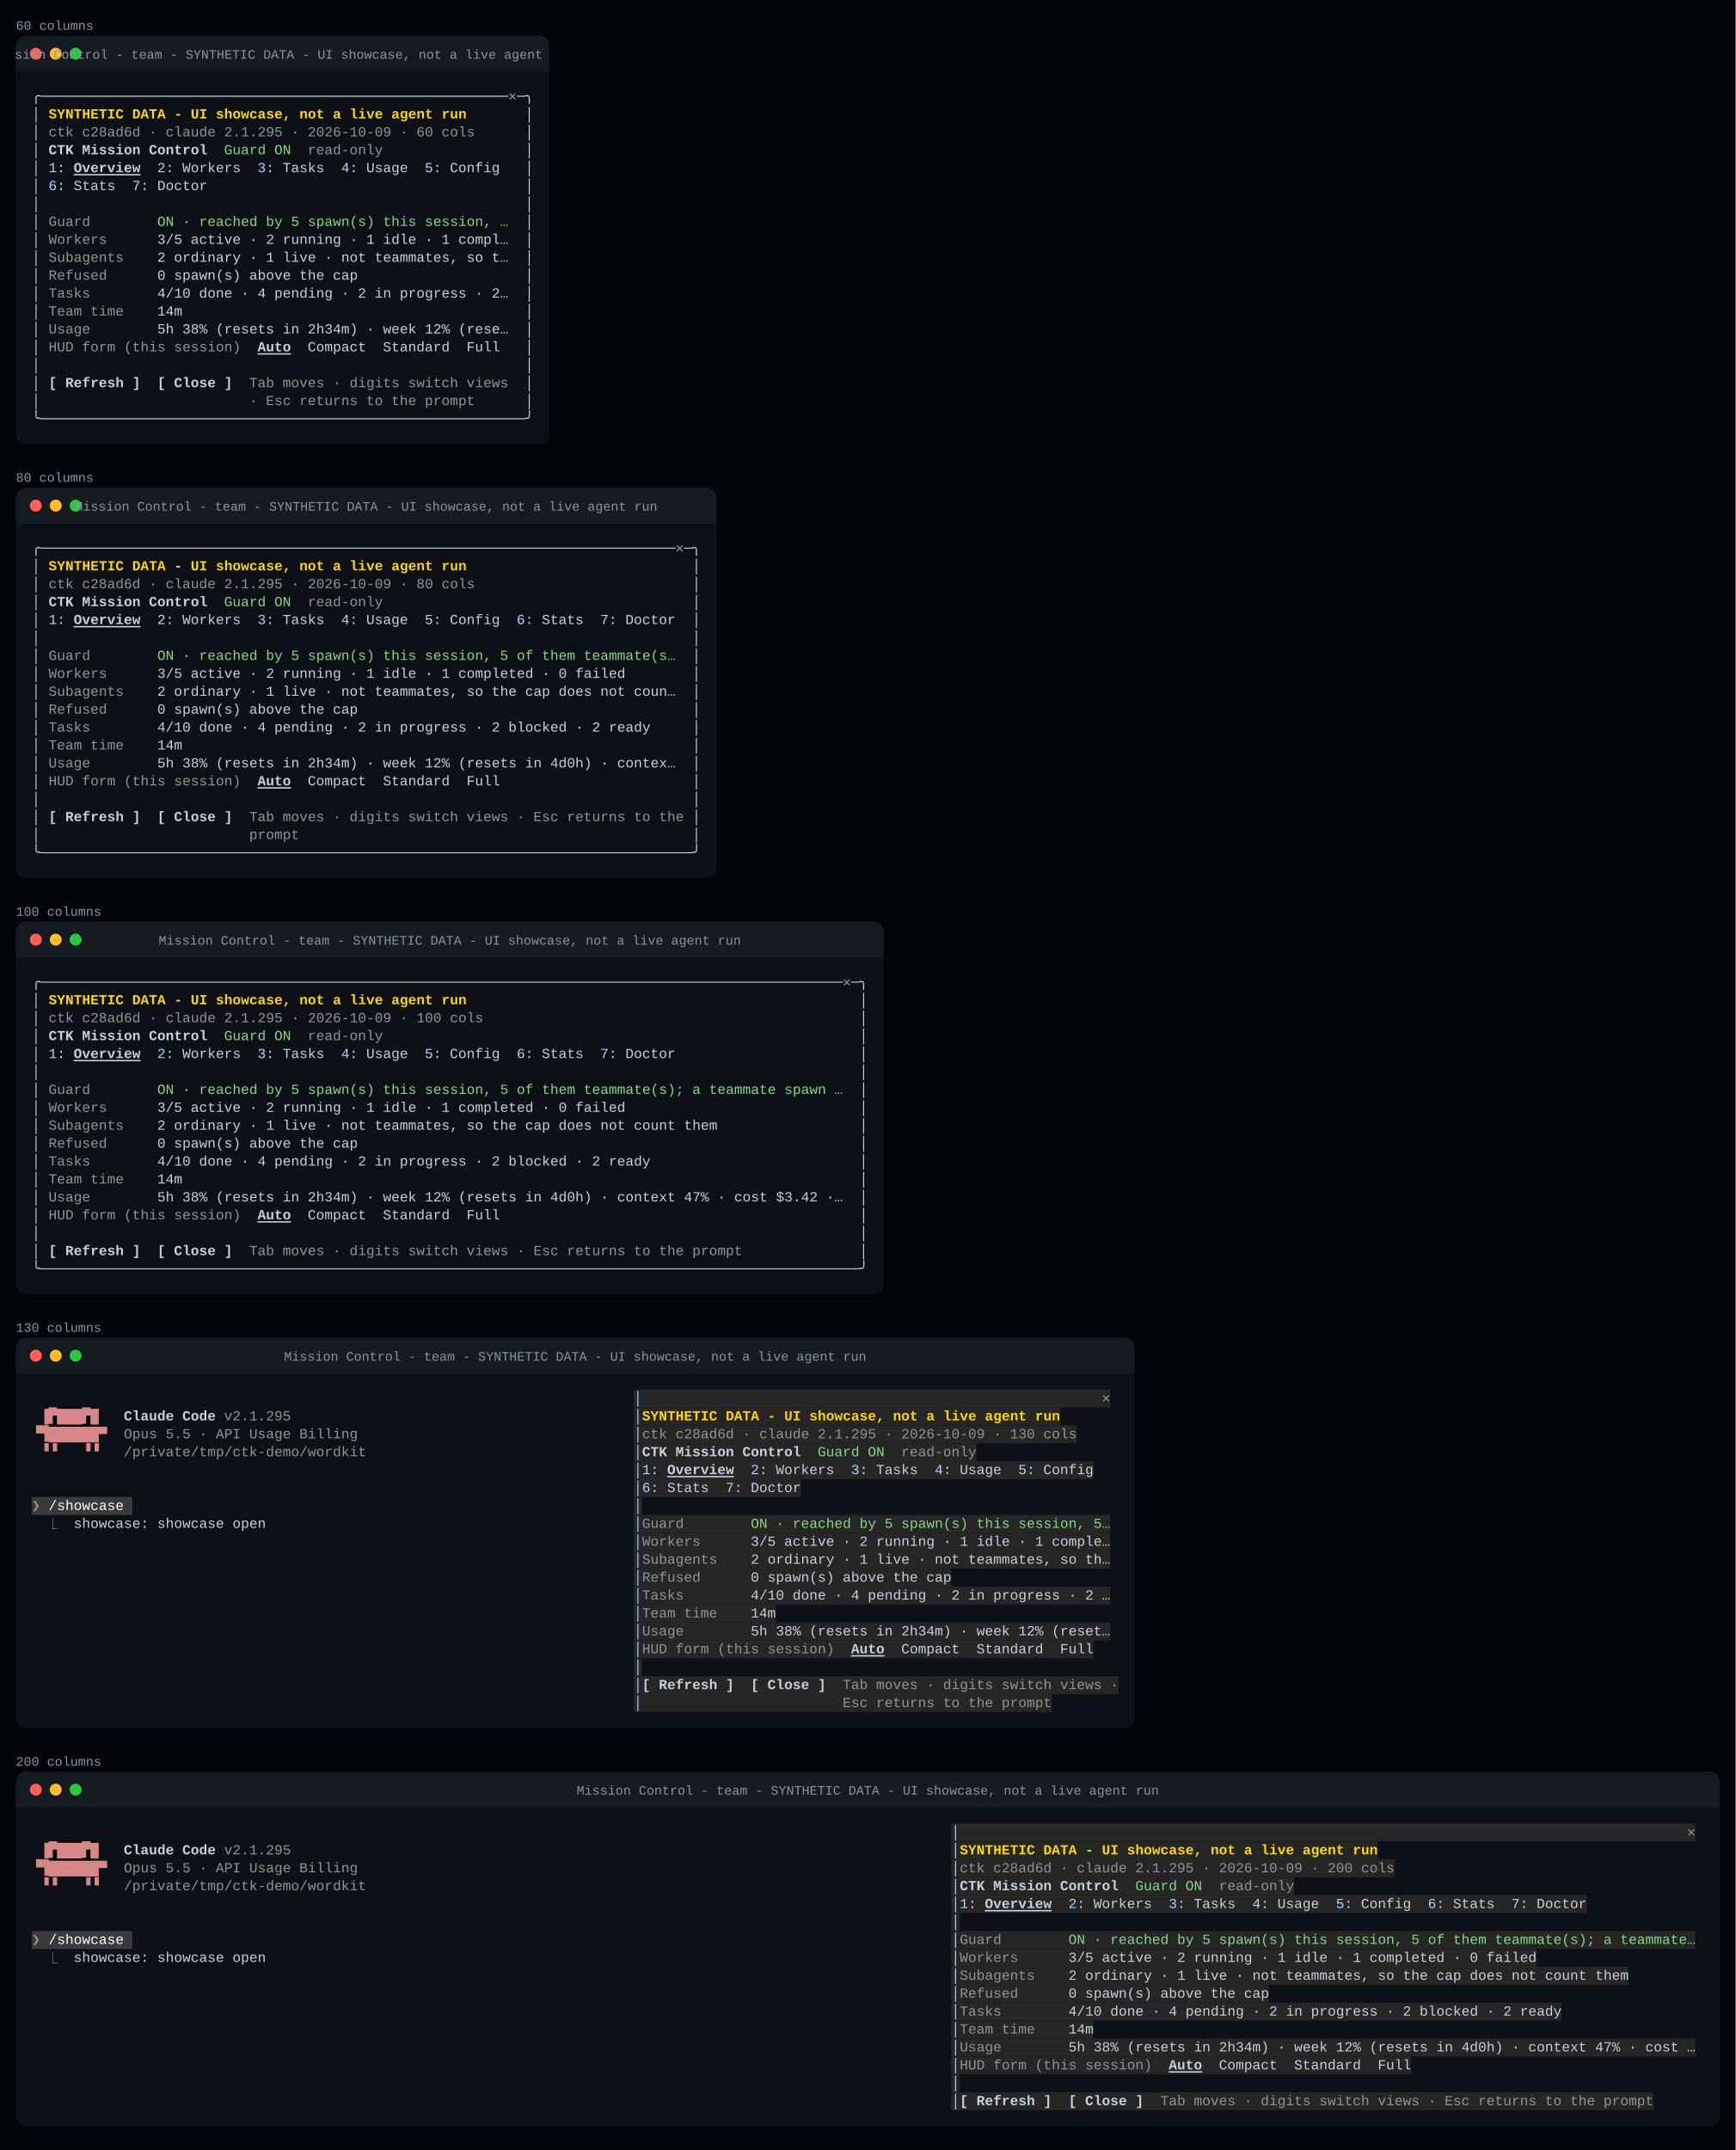
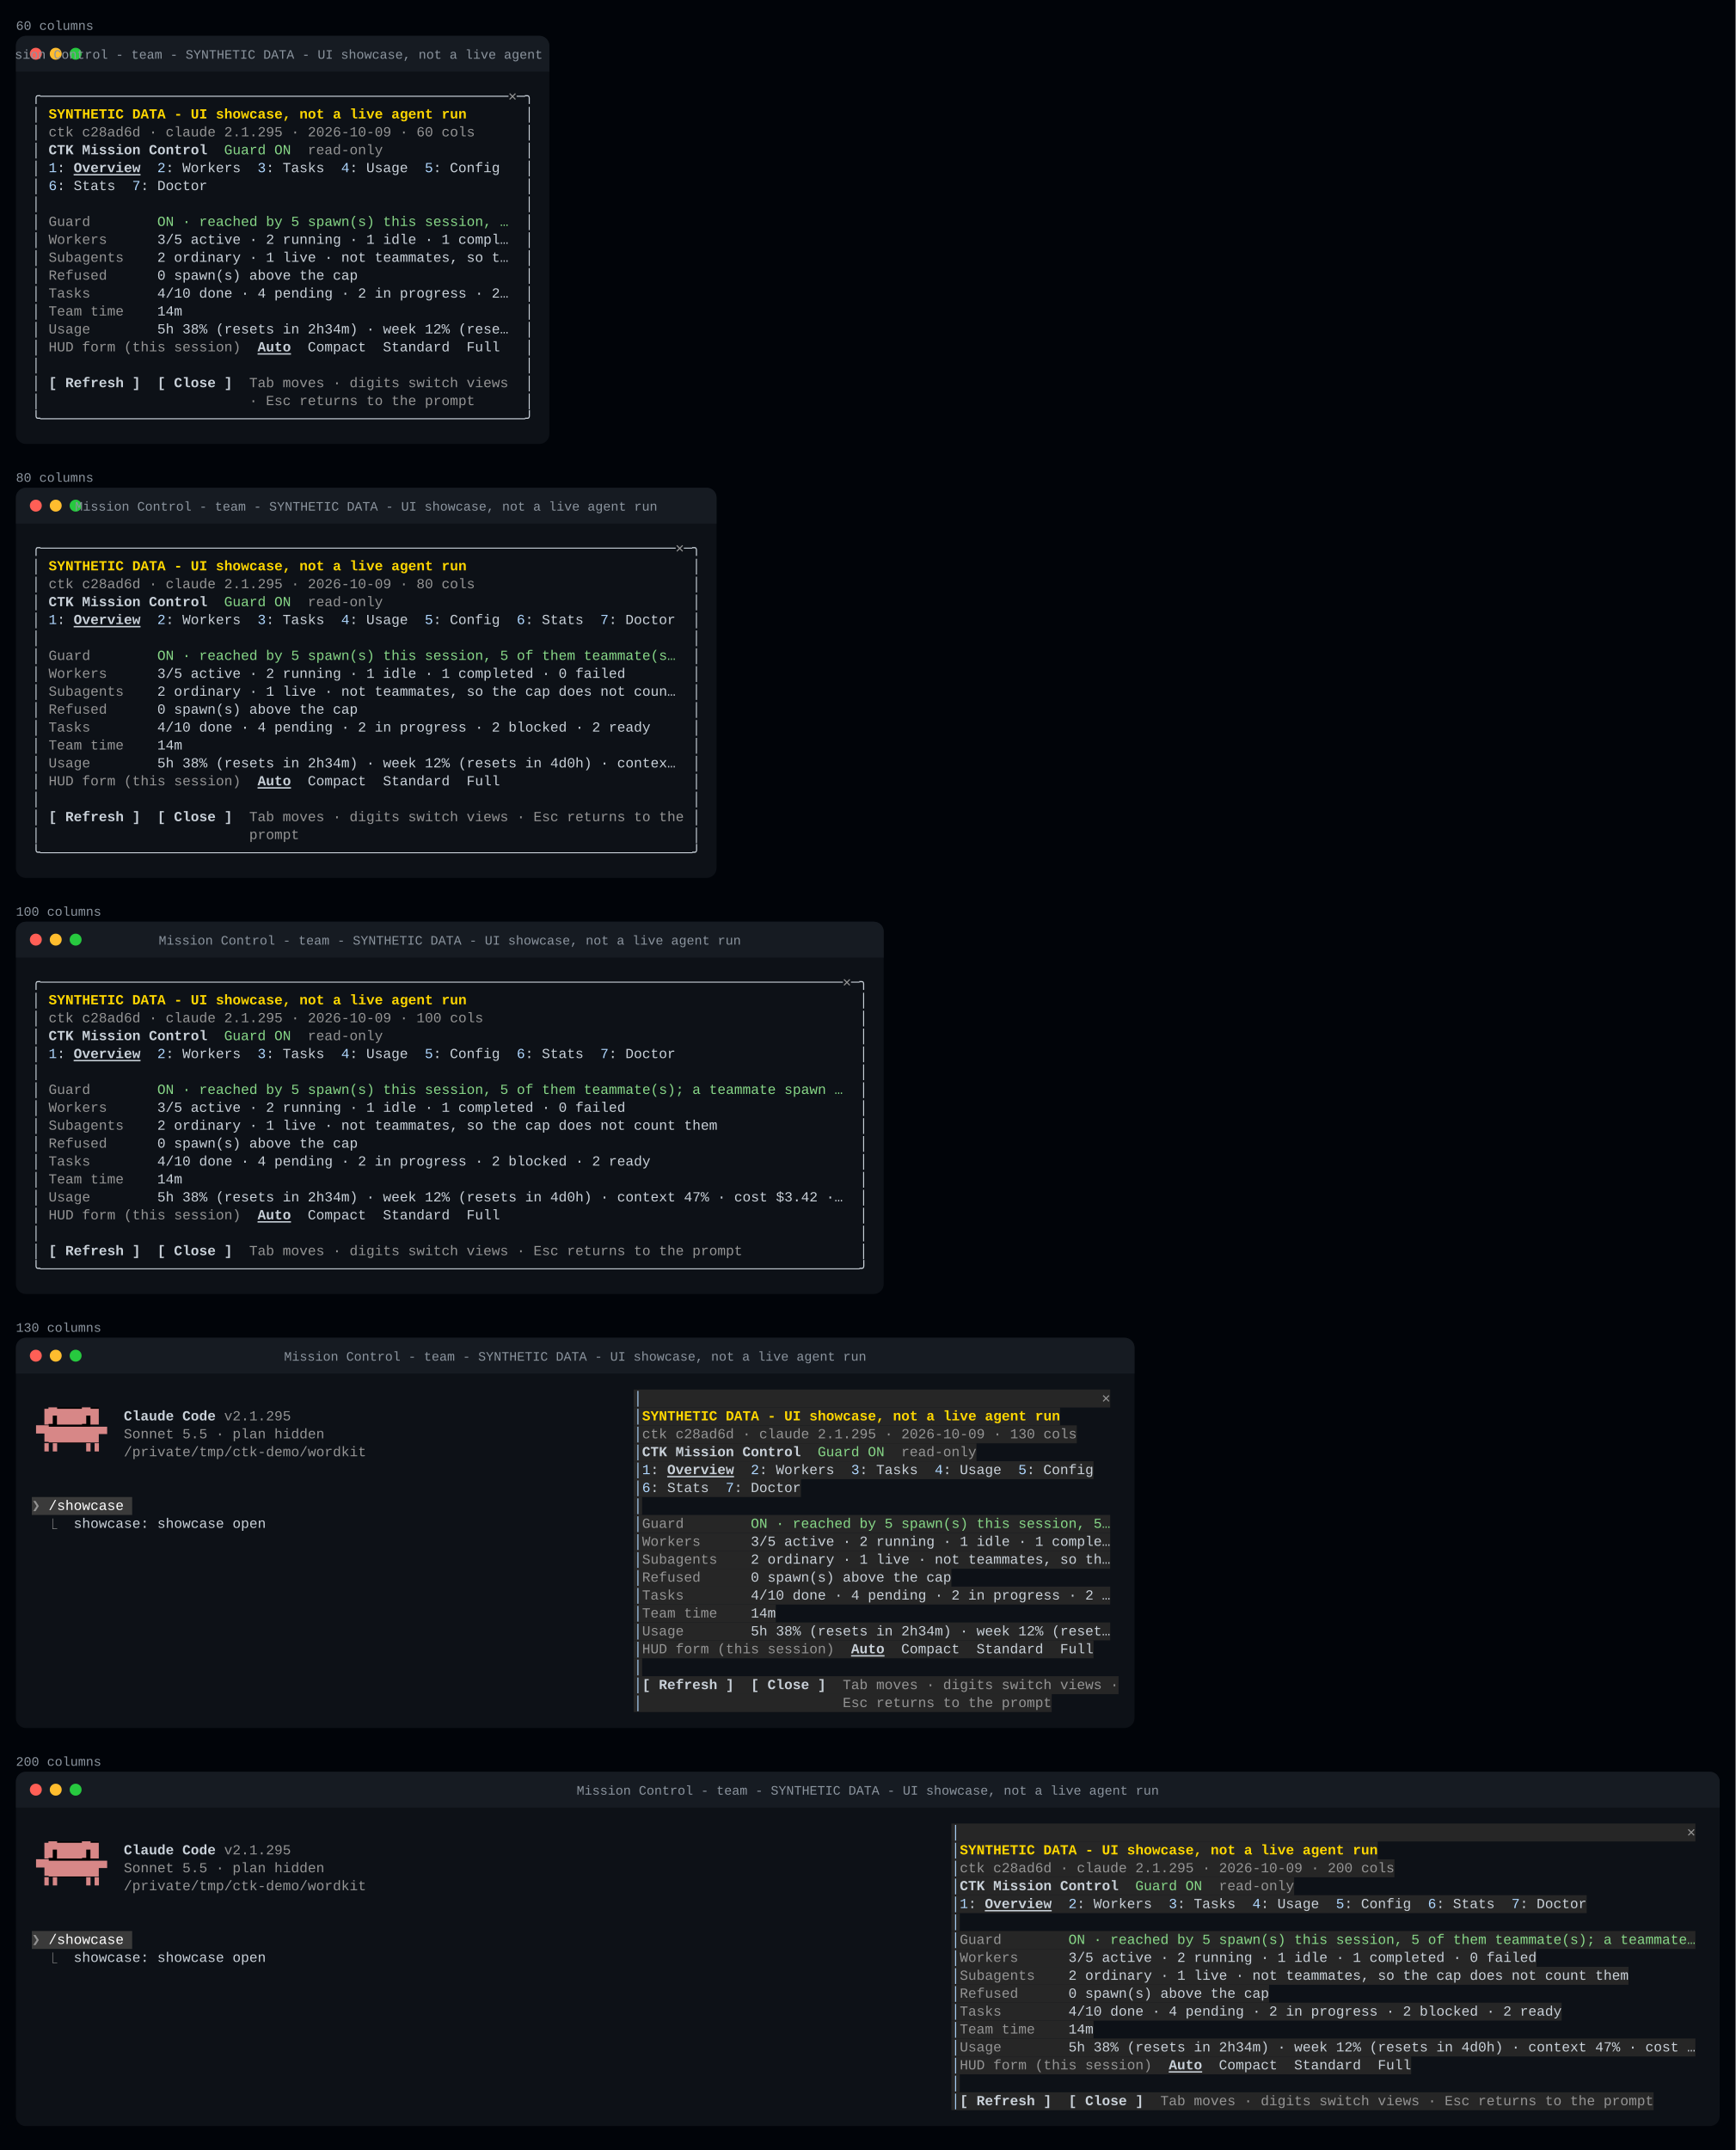
<svg xmlns="http://www.w3.org/2000/svg" width="1744" height="2160" viewBox="0 0 1744 2160" role="img" aria-label="team: 60/80/100/130/200 columns. SYNTHETIC DATA - UI showcase, not a live agent run">
  <rect width="1744" height="2160" fill="#010409" />
  <text x="16" y="30" style="fill:#8b949e;font-size:13px">60 columns</text>
  <svg x="16" y="36" width="536" height="410" viewBox="0 0 536 410" role="img" aria-label="Mission Control - team - SYNTHETIC DATA - UI showcase, not a live agent run">
    <style>text{font-family:ui-monospace, SFMono-Regular, 'SF Mono', Menlo, Consolas, 'Liberation Mono', 'DejaVu Sans Mono', monospace;font-size:14px;fill:#c9d1d9;white-space:pre}.p0b{font-weight:700}.p0d{opacity:.6}.p0i{font-style:italic}.p0u{text-decoration:underline}.p0s2{text-decoration:line-through}.p0f0{fill:#949494}.p0f1{fill:#ffd700}.p0f2{fill:#87d787}.p0f3{fill:#afd7ff}</style>
    <rect width="536" height="410" rx="10" fill="#0d1117" />
    <path d="M0 10a10 10 0 0 1 10-10h516a10 10 0 0 1 10 10v26H0z" fill="#161b22" />
    <circle cx="20" cy="18" r="6" fill="#ff5f56" />
    <circle cx="40" cy="18" r="6" fill="#ffbd2e" />
    <circle cx="60" cy="18" r="6" fill="#27c93f" />
    <text x="268" y="23" text-anchor="middle" style="fill:#8b949e;font-size:13px">Mission Control - team - SYNTHETIC DATA - UI showcase, not a live agent run</text>
    <g>
      <text y="65">
        <tspan x="16" textLength="478.8" lengthAdjust="spacingAndGlyphs">╭────────────────────────────────────────────────────────</tspan>
        <tspan x="494.8" class="p0f0" textLength="8.4" lengthAdjust="spacingAndGlyphs">✕</tspan>
        <tspan x="503.2" textLength="16.8" lengthAdjust="spacingAndGlyphs">─╮</tspan>
      </text>
    </g>
    <g>
      <text y="83">
        <tspan x="16" textLength="8.4" lengthAdjust="spacingAndGlyphs">│</tspan>
        <tspan x="32.8" class="p0f1 p0b">SYNTHETIC DATA - UI showcase, not a live agent run</tspan>
        <tspan x="511.6" textLength="8.4" lengthAdjust="spacingAndGlyphs">│</tspan>
      </text>
    </g>
    <g>
      <text y="101">
        <tspan x="16" textLength="8.4" lengthAdjust="spacingAndGlyphs">│</tspan>
        <tspan x="32.8" class="p0f0" textLength="428.4" lengthAdjust="spacingAndGlyphs">ctk c28ad6d · claude 2.1.295 · 2026-10-09 · 60 cols</tspan>
        <tspan x="511.6" textLength="8.4" lengthAdjust="spacingAndGlyphs">│</tspan>
      </text>
    </g>
    <g>
      <text y="119">
        <tspan x="16" textLength="8.4" lengthAdjust="spacingAndGlyphs">│</tspan>
        <tspan x="32.8" class="p0b">CTK Mission Control</tspan>
        <tspan x="209.2" class="p0f2">Guard ON</tspan>
        <tspan x="293.2" class="p0f0">read-only</tspan>
        <tspan x="511.6" textLength="8.4" lengthAdjust="spacingAndGlyphs">│</tspan>
      </text>
    </g>
    <g>
      <text y="137">
        <tspan x="16" textLength="8.4" lengthAdjust="spacingAndGlyphs">│</tspan>
        <tspan x="32.8" class="p0f3">1</tspan>
        <tspan x="41.2">:</tspan>
        <tspan x="58" class="p0b p0u">Overview</tspan>
        <tspan x="142" class="p0f3">2</tspan>
        <tspan x="150.4">: Workers</tspan>
        <tspan x="242.8" class="p0f3">3</tspan>
        <tspan x="251.2">: Tasks</tspan>
        <tspan x="326.8" class="p0f3">4</tspan>
        <tspan x="335.2">: Usage</tspan>
        <tspan x="410.8" class="p0f3">5</tspan>
        <tspan x="419.2">: Config</tspan>
        <tspan x="511.6" textLength="8.4" lengthAdjust="spacingAndGlyphs">│</tspan>
      </text>
    </g>
    <g>
      <text y="155">
        <tspan x="16" textLength="8.4" lengthAdjust="spacingAndGlyphs">│</tspan>
        <tspan x="32.8" class="p0f3">6</tspan>
        <tspan x="41.2">: Stats</tspan>
        <tspan x="116.8" class="p0f3">7</tspan>
        <tspan x="125.2">: Doctor</tspan>
        <tspan x="511.6" textLength="8.4" lengthAdjust="spacingAndGlyphs">│</tspan>
      </text>
    </g>
    <g>
      <text y="173">
        <tspan x="16" textLength="8.4" lengthAdjust="spacingAndGlyphs">│</tspan>
        <tspan x="511.6" textLength="8.4" lengthAdjust="spacingAndGlyphs">│</tspan>
      </text>
    </g>
    <g>
      <text y="191">
        <tspan x="16" textLength="8.4" lengthAdjust="spacingAndGlyphs">│</tspan>
        <tspan x="32.8" class="p0f0">Guard</tspan>
        <tspan x="142" class="p0f2" textLength="352.8" lengthAdjust="spacingAndGlyphs">ON · reached by 5 spawn(s) this session, …</tspan>
        <tspan x="511.6" textLength="8.4" lengthAdjust="spacingAndGlyphs">│</tspan>
      </text>
    </g>
    <g>
      <text y="209">
        <tspan x="16" textLength="8.4" lengthAdjust="spacingAndGlyphs">│</tspan>
        <tspan x="32.8" class="p0f0">Workers</tspan>
        <tspan x="142" textLength="352.8" lengthAdjust="spacingAndGlyphs">3/5 active · 2 running · 1 idle · 1 compl…</tspan>
        <tspan x="511.6" textLength="8.4" lengthAdjust="spacingAndGlyphs">│</tspan>
      </text>
    </g>
    <g>
      <text y="227">
        <tspan x="16" textLength="8.4" lengthAdjust="spacingAndGlyphs">│</tspan>
        <tspan x="32.8" class="p0f0">Subagents</tspan>
        <tspan x="142" textLength="352.8" lengthAdjust="spacingAndGlyphs">2 ordinary · 1 live · not teammates, so t…</tspan>
        <tspan x="511.6" textLength="8.4" lengthAdjust="spacingAndGlyphs">│</tspan>
      </text>
    </g>
    <g>
      <text y="245">
        <tspan x="16" textLength="8.4" lengthAdjust="spacingAndGlyphs">│</tspan>
        <tspan x="32.8" class="p0f0">Refused</tspan>
        <tspan x="142">0 spawn(s) above the cap</tspan>
        <tspan x="511.6" textLength="8.4" lengthAdjust="spacingAndGlyphs">│</tspan>
      </text>
    </g>
    <g>
      <text y="263">
        <tspan x="16" textLength="8.4" lengthAdjust="spacingAndGlyphs">│</tspan>
        <tspan x="32.8" class="p0f0">Tasks</tspan>
        <tspan x="142" textLength="352.8" lengthAdjust="spacingAndGlyphs">4/10 done · 4 pending · 2 in progress · 2…</tspan>
        <tspan x="511.6" textLength="8.4" lengthAdjust="spacingAndGlyphs">│</tspan>
      </text>
    </g>
    <g>
      <text y="281">
        <tspan x="16" textLength="8.4" lengthAdjust="spacingAndGlyphs">│</tspan>
        <tspan x="32.8" class="p0f0">Team time</tspan>
        <tspan x="142">14m</tspan>
        <tspan x="511.6" textLength="8.4" lengthAdjust="spacingAndGlyphs">│</tspan>
      </text>
    </g>
    <g>
      <text y="299">
        <tspan x="16" textLength="8.4" lengthAdjust="spacingAndGlyphs">│</tspan>
        <tspan x="32.8" class="p0f0">Usage</tspan>
        <tspan x="142" textLength="352.8" lengthAdjust="spacingAndGlyphs">5h 38% (resets in 2h34m) · week 12% (rese…</tspan>
        <tspan x="511.6" textLength="8.4" lengthAdjust="spacingAndGlyphs">│</tspan>
      </text>
    </g>
    <g>
      <text y="317">
        <tspan x="16" textLength="8.4" lengthAdjust="spacingAndGlyphs">│</tspan>
        <tspan x="32.8" class="p0f0">HUD form (this session)</tspan>
        <tspan x="242.8" class="p0b p0u">Auto</tspan>
        <tspan x="293.2">Compact</tspan>
        <tspan x="368.8">Standard</tspan>
        <tspan x="452.8">Full</tspan>
        <tspan x="511.6" textLength="8.4" lengthAdjust="spacingAndGlyphs">│</tspan>
      </text>
    </g>
    <g>
      <text y="335">
        <tspan x="16" textLength="8.4" lengthAdjust="spacingAndGlyphs">│</tspan>
        <tspan x="511.6" textLength="8.4" lengthAdjust="spacingAndGlyphs">│</tspan>
      </text>
    </g>
    <g>
      <text y="353">
        <tspan x="16" textLength="8.4" lengthAdjust="spacingAndGlyphs">│</tspan>
        <tspan x="32.8" class="p0b">[ Refresh ]</tspan>
        <tspan x="142" class="p0b">[ Close ]</tspan>
        <tspan x="234.4" class="p0f0" textLength="260.4" lengthAdjust="spacingAndGlyphs">Tab moves · digits switch views</tspan>
        <tspan x="511.6" textLength="8.4" lengthAdjust="spacingAndGlyphs">│</tspan>
      </text>
    </g>
    <g>
      <text y="371">
        <tspan x="16" textLength="8.4" lengthAdjust="spacingAndGlyphs">│</tspan>
        <tspan x="234.4" class="p0f0" textLength="226.8" lengthAdjust="spacingAndGlyphs">· Esc returns to the prompt</tspan>
        <tspan x="511.6" textLength="8.4" lengthAdjust="spacingAndGlyphs">│</tspan>
      </text>
    </g>
    <g>
      <text y="389">
        <tspan x="16" textLength="504" lengthAdjust="spacingAndGlyphs">╰──────────────────────────────────────────────────────────╯</tspan>
      </text>
    </g>
  </svg>
  <text x="16" y="484" style="fill:#8b949e;font-size:13px">80 columns</text>
  <svg x="16" y="490" width="704" height="392" viewBox="0 0 704 392" role="img" aria-label="Mission Control - team - SYNTHETIC DATA - UI showcase, not a live agent run">
    <style>text{font-family:ui-monospace, SFMono-Regular, 'SF Mono', Menlo, Consolas, 'Liberation Mono', 'DejaVu Sans Mono', monospace;font-size:14px;fill:#c9d1d9;white-space:pre}.p1b{font-weight:700}.p1d{opacity:.6}.p1i{font-style:italic}.p1u{text-decoration:underline}.p1s2{text-decoration:line-through}.p1f0{fill:#949494}.p1f1{fill:#ffd700}.p1f2{fill:#87d787}.p1f3{fill:#afd7ff}</style>
    <rect width="704" height="392" rx="10" fill="#0d1117" />
    <path d="M0 10a10 10 0 0 1 10-10h684a10 10 0 0 1 10 10v26H0z" fill="#161b22" />
    <circle cx="20" cy="18" r="6" fill="#ff5f56" />
    <circle cx="40" cy="18" r="6" fill="#ffbd2e" />
    <circle cx="60" cy="18" r="6" fill="#27c93f" />
    <text x="352" y="23" text-anchor="middle" style="fill:#8b949e;font-size:13px">Mission Control - team - SYNTHETIC DATA - UI showcase, not a live agent run</text>
    <g>
      <text y="65">
        <tspan x="16" textLength="646.8" lengthAdjust="spacingAndGlyphs">╭────────────────────────────────────────────────────────────────────────────</tspan>
        <tspan x="662.8" class="p1f0" textLength="8.4" lengthAdjust="spacingAndGlyphs">✕</tspan>
        <tspan x="671.2" textLength="16.8" lengthAdjust="spacingAndGlyphs">─╮</tspan>
      </text>
    </g>
    <g>
      <text y="83">
        <tspan x="16" textLength="8.4" lengthAdjust="spacingAndGlyphs">│</tspan>
        <tspan x="32.8" class="p1f1 p1b">SYNTHETIC DATA - UI showcase, not a live agent run</tspan>
        <tspan x="679.6" textLength="8.4" lengthAdjust="spacingAndGlyphs">│</tspan>
      </text>
    </g>
    <g>
      <text y="101">
        <tspan x="16" textLength="8.4" lengthAdjust="spacingAndGlyphs">│</tspan>
        <tspan x="32.8" class="p1f0" textLength="428.4" lengthAdjust="spacingAndGlyphs">ctk c28ad6d · claude 2.1.295 · 2026-10-09 · 80 cols</tspan>
        <tspan x="679.6" textLength="8.4" lengthAdjust="spacingAndGlyphs">│</tspan>
      </text>
    </g>
    <g>
      <text y="119">
        <tspan x="16" textLength="8.4" lengthAdjust="spacingAndGlyphs">│</tspan>
        <tspan x="32.8" class="p1b">CTK Mission Control</tspan>
        <tspan x="209.2" class="p1f2">Guard ON</tspan>
        <tspan x="293.2" class="p1f0">read-only</tspan>
        <tspan x="679.6" textLength="8.4" lengthAdjust="spacingAndGlyphs">│</tspan>
      </text>
    </g>
    <g>
      <text y="137">
        <tspan x="16" textLength="8.4" lengthAdjust="spacingAndGlyphs">│</tspan>
        <tspan x="32.8" class="p1f3">1</tspan>
        <tspan x="41.2">:</tspan>
        <tspan x="58" class="p1b p1u">Overview</tspan>
        <tspan x="142" class="p1f3">2</tspan>
        <tspan x="150.4">: Workers</tspan>
        <tspan x="242.8" class="p1f3">3</tspan>
        <tspan x="251.2">: Tasks</tspan>
        <tspan x="326.8" class="p1f3">4</tspan>
        <tspan x="335.2">: Usage</tspan>
        <tspan x="410.8" class="p1f3">5</tspan>
        <tspan x="419.2">: Config</tspan>
        <tspan x="503.2" class="p1f3">6</tspan>
        <tspan x="511.6">: Stats</tspan>
        <tspan x="587.2" class="p1f3">7</tspan>
        <tspan x="595.6">: Doctor</tspan>
        <tspan x="679.6" textLength="8.4" lengthAdjust="spacingAndGlyphs">│</tspan>
      </text>
    </g>
    <g>
      <text y="155">
        <tspan x="16" textLength="8.4" lengthAdjust="spacingAndGlyphs">│</tspan>
        <tspan x="679.6" textLength="8.4" lengthAdjust="spacingAndGlyphs">│</tspan>
      </text>
    </g>
    <g>
      <text y="173">
        <tspan x="16" textLength="8.4" lengthAdjust="spacingAndGlyphs">│</tspan>
        <tspan x="32.8" class="p1f0">Guard</tspan>
        <tspan x="142" class="p1f2" textLength="520.8" lengthAdjust="spacingAndGlyphs">ON · reached by 5 spawn(s) this session, 5 of them teammate(s…</tspan>
        <tspan x="679.6" textLength="8.4" lengthAdjust="spacingAndGlyphs">│</tspan>
      </text>
    </g>
    <g>
      <text y="191">
        <tspan x="16" textLength="8.4" lengthAdjust="spacingAndGlyphs">│</tspan>
        <tspan x="32.8" class="p1f0">Workers</tspan>
        <tspan x="142" textLength="470.4" lengthAdjust="spacingAndGlyphs">3/5 active · 2 running · 1 idle · 1 completed · 0 failed</tspan>
        <tspan x="679.6" textLength="8.4" lengthAdjust="spacingAndGlyphs">│</tspan>
      </text>
    </g>
    <g>
      <text y="209">
        <tspan x="16" textLength="8.4" lengthAdjust="spacingAndGlyphs">│</tspan>
        <tspan x="32.8" class="p1f0">Subagents</tspan>
        <tspan x="142" textLength="520.8" lengthAdjust="spacingAndGlyphs">2 ordinary · 1 live · not teammates, so the cap does not coun…</tspan>
        <tspan x="679.6" textLength="8.4" lengthAdjust="spacingAndGlyphs">│</tspan>
      </text>
    </g>
    <g>
      <text y="227">
        <tspan x="16" textLength="8.4" lengthAdjust="spacingAndGlyphs">│</tspan>
        <tspan x="32.8" class="p1f0">Refused</tspan>
        <tspan x="142">0 spawn(s) above the cap</tspan>
        <tspan x="679.6" textLength="8.4" lengthAdjust="spacingAndGlyphs">│</tspan>
      </text>
    </g>
    <g>
      <text y="245">
        <tspan x="16" textLength="8.4" lengthAdjust="spacingAndGlyphs">│</tspan>
        <tspan x="32.8" class="p1f0">Tasks</tspan>
        <tspan x="142" textLength="495.6" lengthAdjust="spacingAndGlyphs">4/10 done · 4 pending · 2 in progress · 2 blocked · 2 ready</tspan>
        <tspan x="679.6" textLength="8.4" lengthAdjust="spacingAndGlyphs">│</tspan>
      </text>
    </g>
    <g>
      <text y="263">
        <tspan x="16" textLength="8.4" lengthAdjust="spacingAndGlyphs">│</tspan>
        <tspan x="32.8" class="p1f0">Team time</tspan>
        <tspan x="142">14m</tspan>
        <tspan x="679.6" textLength="8.4" lengthAdjust="spacingAndGlyphs">│</tspan>
      </text>
    </g>
    <g>
      <text y="281">
        <tspan x="16" textLength="8.4" lengthAdjust="spacingAndGlyphs">│</tspan>
        <tspan x="32.8" class="p1f0">Usage</tspan>
        <tspan x="142" textLength="520.8" lengthAdjust="spacingAndGlyphs">5h 38% (resets in 2h34m) · week 12% (resets in 4d0h) · contex…</tspan>
        <tspan x="679.6" textLength="8.4" lengthAdjust="spacingAndGlyphs">│</tspan>
      </text>
    </g>
    <g>
      <text y="299">
        <tspan x="16" textLength="8.4" lengthAdjust="spacingAndGlyphs">│</tspan>
        <tspan x="32.8" class="p1f0">HUD form (this session)</tspan>
        <tspan x="242.8" class="p1b p1u">Auto</tspan>
        <tspan x="293.2">Compact</tspan>
        <tspan x="368.8">Standard</tspan>
        <tspan x="452.8">Full</tspan>
        <tspan x="679.6" textLength="8.4" lengthAdjust="spacingAndGlyphs">│</tspan>
      </text>
    </g>
    <g>
      <text y="317">
        <tspan x="16" textLength="8.4" lengthAdjust="spacingAndGlyphs">│</tspan>
        <tspan x="679.6" textLength="8.4" lengthAdjust="spacingAndGlyphs">│</tspan>
      </text>
    </g>
    <g>
      <text y="335">
        <tspan x="16" textLength="8.4" lengthAdjust="spacingAndGlyphs">│</tspan>
        <tspan x="32.8" class="p1b">[ Refresh ]</tspan>
        <tspan x="142" class="p1b">[ Close ]</tspan>
        <tspan x="234.4" class="p1f0" textLength="436.8" lengthAdjust="spacingAndGlyphs">Tab moves · digits switch views · Esc returns to the</tspan>
        <tspan x="679.6" textLength="8.4" lengthAdjust="spacingAndGlyphs">│</tspan>
      </text>
    </g>
    <g>
      <text y="353">
        <tspan x="16" textLength="8.4" lengthAdjust="spacingAndGlyphs">│</tspan>
        <tspan x="234.4" class="p1f0">prompt</tspan>
        <tspan x="679.6" textLength="8.4" lengthAdjust="spacingAndGlyphs">│</tspan>
      </text>
    </g>
    <g>
      <text y="371">
        <tspan x="16" textLength="672" lengthAdjust="spacingAndGlyphs">╰──────────────────────────────────────────────────────────────────────────────╯</tspan>
      </text>
    </g>
  </svg>
  <text x="16" y="920" style="fill:#8b949e;font-size:13px">100 columns</text>
  <svg x="16" y="926" width="872" height="374" viewBox="0 0 872 374" role="img" aria-label="Mission Control - team - SYNTHETIC DATA - UI showcase, not a live agent run">
    <style>text{font-family:ui-monospace, SFMono-Regular, 'SF Mono', Menlo, Consolas, 'Liberation Mono', 'DejaVu Sans Mono', monospace;font-size:14px;fill:#c9d1d9;white-space:pre}.p2b{font-weight:700}.p2d{opacity:.6}.p2i{font-style:italic}.p2u{text-decoration:underline}.p2s2{text-decoration:line-through}.p2f0{fill:#949494}.p2f1{fill:#ffd700}.p2f2{fill:#87d787}.p2f3{fill:#afd7ff}</style>
    <rect width="872" height="374" rx="10" fill="#0d1117" />
    <path d="M0 10a10 10 0 0 1 10-10h852a10 10 0 0 1 10 10v26H0z" fill="#161b22" />
    <circle cx="20" cy="18" r="6" fill="#ff5f56" />
    <circle cx="40" cy="18" r="6" fill="#ffbd2e" />
    <circle cx="60" cy="18" r="6" fill="#27c93f" />
    <text x="436" y="23" text-anchor="middle" style="fill:#8b949e;font-size:13px">Mission Control - team - SYNTHETIC DATA - UI showcase, not a live agent run</text>
    <g>
      <text y="65">
        <tspan x="16" textLength="814.8" lengthAdjust="spacingAndGlyphs">╭────────────────────────────────────────────────────────────────────────────────────────────────</tspan>
        <tspan x="830.8" class="p2f0" textLength="8.4" lengthAdjust="spacingAndGlyphs">✕</tspan>
        <tspan x="839.2" textLength="16.8" lengthAdjust="spacingAndGlyphs">─╮</tspan>
      </text>
    </g>
    <g>
      <text y="83">
        <tspan x="16" textLength="8.4" lengthAdjust="spacingAndGlyphs">│</tspan>
        <tspan x="32.8" class="p2f1 p2b">SYNTHETIC DATA - UI showcase, not a live agent run</tspan>
        <tspan x="847.6" textLength="8.4" lengthAdjust="spacingAndGlyphs">│</tspan>
      </text>
    </g>
    <g>
      <text y="101">
        <tspan x="16" textLength="8.4" lengthAdjust="spacingAndGlyphs">│</tspan>
        <tspan x="32.8" class="p2f0" textLength="436.8" lengthAdjust="spacingAndGlyphs">ctk c28ad6d · claude 2.1.295 · 2026-10-09 · 100 cols</tspan>
        <tspan x="847.6" textLength="8.4" lengthAdjust="spacingAndGlyphs">│</tspan>
      </text>
    </g>
    <g>
      <text y="119">
        <tspan x="16" textLength="8.4" lengthAdjust="spacingAndGlyphs">│</tspan>
        <tspan x="32.8" class="p2b">CTK Mission Control</tspan>
        <tspan x="209.2" class="p2f2">Guard ON</tspan>
        <tspan x="293.2" class="p2f0">read-only</tspan>
        <tspan x="847.6" textLength="8.4" lengthAdjust="spacingAndGlyphs">│</tspan>
      </text>
    </g>
    <g>
      <text y="137">
        <tspan x="16" textLength="8.4" lengthAdjust="spacingAndGlyphs">│</tspan>
        <tspan x="32.8" class="p2f3">1</tspan>
        <tspan x="41.2">:</tspan>
        <tspan x="58" class="p2b p2u">Overview</tspan>
        <tspan x="142" class="p2f3">2</tspan>
        <tspan x="150.4">: Workers</tspan>
        <tspan x="242.8" class="p2f3">3</tspan>
        <tspan x="251.2">: Tasks</tspan>
        <tspan x="326.8" class="p2f3">4</tspan>
        <tspan x="335.2">: Usage</tspan>
        <tspan x="410.8" class="p2f3">5</tspan>
        <tspan x="419.2">: Config</tspan>
        <tspan x="503.2" class="p2f3">6</tspan>
        <tspan x="511.6">: Stats</tspan>
        <tspan x="587.2" class="p2f3">7</tspan>
        <tspan x="595.6">: Doctor</tspan>
        <tspan x="847.6" textLength="8.4" lengthAdjust="spacingAndGlyphs">│</tspan>
      </text>
    </g>
    <g>
      <text y="155">
        <tspan x="16" textLength="8.4" lengthAdjust="spacingAndGlyphs">│</tspan>
        <tspan x="847.6" textLength="8.4" lengthAdjust="spacingAndGlyphs">│</tspan>
      </text>
    </g>
    <g>
      <text y="173">
        <tspan x="16" textLength="8.4" lengthAdjust="spacingAndGlyphs">│</tspan>
        <tspan x="32.8" class="p2f0">Guard</tspan>
        <tspan x="142" class="p2f2" textLength="688.8" lengthAdjust="spacingAndGlyphs">ON · reached by 5 spawn(s) this session, 5 of them teammate(s); a teammate spawn …</tspan>
        <tspan x="847.6" textLength="8.4" lengthAdjust="spacingAndGlyphs">│</tspan>
      </text>
    </g>
    <g>
      <text y="191">
        <tspan x="16" textLength="8.4" lengthAdjust="spacingAndGlyphs">│</tspan>
        <tspan x="32.8" class="p2f0">Workers</tspan>
        <tspan x="142" textLength="470.4" lengthAdjust="spacingAndGlyphs">3/5 active · 2 running · 1 idle · 1 completed · 0 failed</tspan>
        <tspan x="847.6" textLength="8.4" lengthAdjust="spacingAndGlyphs">│</tspan>
      </text>
    </g>
    <g>
      <text y="209">
        <tspan x="16" textLength="8.4" lengthAdjust="spacingAndGlyphs">│</tspan>
        <tspan x="32.8" class="p2f0">Subagents</tspan>
        <tspan x="142" textLength="562.8" lengthAdjust="spacingAndGlyphs">2 ordinary · 1 live · not teammates, so the cap does not count them</tspan>
        <tspan x="847.6" textLength="8.4" lengthAdjust="spacingAndGlyphs">│</tspan>
      </text>
    </g>
    <g>
      <text y="227">
        <tspan x="16" textLength="8.4" lengthAdjust="spacingAndGlyphs">│</tspan>
        <tspan x="32.8" class="p2f0">Refused</tspan>
        <tspan x="142">0 spawn(s) above the cap</tspan>
        <tspan x="847.6" textLength="8.4" lengthAdjust="spacingAndGlyphs">│</tspan>
      </text>
    </g>
    <g>
      <text y="245">
        <tspan x="16" textLength="8.4" lengthAdjust="spacingAndGlyphs">│</tspan>
        <tspan x="32.8" class="p2f0">Tasks</tspan>
        <tspan x="142" textLength="495.6" lengthAdjust="spacingAndGlyphs">4/10 done · 4 pending · 2 in progress · 2 blocked · 2 ready</tspan>
        <tspan x="847.6" textLength="8.4" lengthAdjust="spacingAndGlyphs">│</tspan>
      </text>
    </g>
    <g>
      <text y="263">
        <tspan x="16" textLength="8.4" lengthAdjust="spacingAndGlyphs">│</tspan>
        <tspan x="32.8" class="p2f0">Team time</tspan>
        <tspan x="142">14m</tspan>
        <tspan x="847.6" textLength="8.4" lengthAdjust="spacingAndGlyphs">│</tspan>
      </text>
    </g>
    <g>
      <text y="281">
        <tspan x="16" textLength="8.4" lengthAdjust="spacingAndGlyphs">│</tspan>
        <tspan x="32.8" class="p2f0">Usage</tspan>
        <tspan x="142" textLength="688.8" lengthAdjust="spacingAndGlyphs">5h 38% (resets in 2h34m) · week 12% (resets in 4d0h) · context 47% · cost $3.42 ·…</tspan>
        <tspan x="847.6" textLength="8.4" lengthAdjust="spacingAndGlyphs">│</tspan>
      </text>
    </g>
    <g>
      <text y="299">
        <tspan x="16" textLength="8.4" lengthAdjust="spacingAndGlyphs">│</tspan>
        <tspan x="32.8" class="p2f0">HUD form (this session)</tspan>
        <tspan x="242.8" class="p2b p2u">Auto</tspan>
        <tspan x="293.2">Compact</tspan>
        <tspan x="368.8">Standard</tspan>
        <tspan x="452.8">Full</tspan>
        <tspan x="847.6" textLength="8.4" lengthAdjust="spacingAndGlyphs">│</tspan>
      </text>
    </g>
    <g>
      <text y="317">
        <tspan x="16" textLength="8.4" lengthAdjust="spacingAndGlyphs">│</tspan>
        <tspan x="847.6" textLength="8.4" lengthAdjust="spacingAndGlyphs">│</tspan>
      </text>
    </g>
    <g>
      <text y="335">
        <tspan x="16" textLength="8.4" lengthAdjust="spacingAndGlyphs">│</tspan>
        <tspan x="32.8" class="p2b">[ Refresh ]</tspan>
        <tspan x="142" class="p2b">[ Close ]</tspan>
        <tspan x="234.4" class="p2f0" textLength="495.6" lengthAdjust="spacingAndGlyphs">Tab moves · digits switch views · Esc returns to the prompt</tspan>
        <tspan x="847.6" textLength="8.4" lengthAdjust="spacingAndGlyphs">│</tspan>
      </text>
    </g>
    <g>
      <text y="353">
        <tspan x="16" textLength="840" lengthAdjust="spacingAndGlyphs">╰──────────────────────────────────────────────────────────────────────────────────────────────────╯</tspan>
      </text>
    </g>
  </svg>
  <text x="16" y="1338" style="fill:#8b949e;font-size:13px">130 columns</text>
  <svg x="16" y="1344" width="1124" height="392" viewBox="0 0 1124 392" role="img" aria-label="Mission Control - team - SYNTHETIC DATA - UI showcase, not a live agent run">
    <style>text{font-family:ui-monospace, SFMono-Regular, 'SF Mono', Menlo, Consolas, 'Liberation Mono', 'DejaVu Sans Mono', monospace;font-size:14px;fill:#c9d1d9;white-space:pre}.p3b{font-weight:700}.p3d{opacity:.6}.p3i{font-style:italic}.p3u{text-decoration:underline}.p3s2{text-decoration:line-through}.p3f0{fill:#262626}.p3f1{fill:#afd7ff}.p3f2{fill:#949494}.p3f3{fill:#000000}.p3f4{fill:#d78787}.p3f5{fill:#ffd700}.p3f6{fill:#87d787}.p3f7{fill:#3a3a3a}.p3f8{fill:#ffffff}</style>
    <rect width="1124" height="392" rx="10" fill="#0d1117" />
    <path d="M0 10a10 10 0 0 1 10-10h1104a10 10 0 0 1 10 10v26H0z" fill="#161b22" />
    <circle cx="20" cy="18" r="6" fill="#ff5f56" />
    <circle cx="40" cy="18" r="6" fill="#ffbd2e" />
    <circle cx="60" cy="18" r="6" fill="#27c93f" />
    <text x="562" y="23" text-anchor="middle" style="fill:#8b949e;font-size:13px">Mission Control - team - SYNTHETIC DATA - UI showcase, not a live agent run</text>
    <g>
      <rect x="620.8" y="52" width="478.8" height="18" class="p3f0" />
      <text y="65">
        <tspan x="620.8" class="p3f1" textLength="8.4" lengthAdjust="spacingAndGlyphs">│</tspan>
        <tspan x="1091.2" class="p3f2" textLength="8.4" lengthAdjust="spacingAndGlyphs">✕</tspan>
      </text>
    </g>
    <g>
      <rect x="32.8" y="70" width="50.4" height="18" class="p3f3" />
      <rect x="620.8" y="70" width="428.4" height="18" class="p3f0" />
      <text y="83">
        <tspan x="24.4" class="p3f4" textLength="58.8" lengthAdjust="spacingAndGlyphs">▐▛███▛█</tspan>
        <tspan x="108.4" class="p3b">Claude Code</tspan>
        <tspan x="209.2" class="p3f2">v2.1.295</tspan>
        <tspan x="620.8" class="p3f1" textLength="8.4" lengthAdjust="spacingAndGlyphs">│</tspan>
        <tspan x="629.2" class="p3f5 p3b">SYNTHETIC DATA - UI showcase, not a live agent run</tspan>
      </text>
    </g>
    <g>
      <rect x="32.8" y="88" width="42" height="18" class="p3f3" />
      <rect x="620.8" y="88" width="445.2" height="18" class="p3f0" />
      <text y="101">
        <tspan x="16" class="p3f4" textLength="75.6" lengthAdjust="spacingAndGlyphs">▝▜██████▀</tspan>
-         <tspan x="108.4" class="p3f2" textLength="235.2" lengthAdjust="spacingAndGlyphs">Opus 5.5 · API Usage Billing</tspan>
+         <tspan x="108.4" class="p3f2" textLength="201.6" lengthAdjust="spacingAndGlyphs">Sonnet 5.5 · plan hidden</tspan>
        <tspan x="620.8" class="p3f1" textLength="8.4" lengthAdjust="spacingAndGlyphs">│</tspan>
        <tspan x="629.2" class="p3f2" textLength="436.8" lengthAdjust="spacingAndGlyphs">ctk c28ad6d · claude 2.1.295 · 2026-10-09 · 130 cols</tspan>
      </text>
    </g>
    <g>
      <rect x="620.8" y="106" width="344.4" height="18" class="p3f0" />
      <text y="119">
        <tspan x="24.4" class="p3f4" textLength="16.8" lengthAdjust="spacingAndGlyphs">▝▝</tspan>
        <tspan x="66.4" class="p3f4" textLength="16.8" lengthAdjust="spacingAndGlyphs">▝▝</tspan>
        <tspan x="108.4" class="p3f2">/private/tmp/ctk-demo/wordkit</tspan>
        <tspan x="620.8" class="p3f1" textLength="8.4" lengthAdjust="spacingAndGlyphs">│</tspan>
        <tspan x="629.2" class="p3b">CTK Mission Control</tspan>
        <tspan x="805.6" class="p3f6">Guard ON</tspan>
        <tspan x="889.6" class="p3f2">read-only</tspan>
      </text>
    </g>
    <g>
      <rect x="620.8" y="124" width="462" height="18" class="p3f0" />
      <text y="137">
        <tspan x="620.8" class="p3f1" textLength="16.8" lengthAdjust="spacingAndGlyphs">│1</tspan>
        <tspan x="637.6">:</tspan>
        <tspan x="654.4" class="p3b p3u">Overview</tspan>
        <tspan x="738.4" class="p3f1">2</tspan>
        <tspan x="746.8">: Workers</tspan>
        <tspan x="839.2" class="p3f1">3</tspan>
        <tspan x="847.6">: Tasks</tspan>
        <tspan x="923.2" class="p3f1">4</tspan>
        <tspan x="931.6">: Usage</tspan>
        <tspan x="1007.2" class="p3f1">5</tspan>
        <tspan x="1015.6">: Config</tspan>
      </text>
    </g>
    <g>
      <rect x="620.8" y="142" width="168" height="18" class="p3f0" />
      <text y="155">
        <tspan x="620.8" class="p3f1" textLength="16.8" lengthAdjust="spacingAndGlyphs">│6</tspan>
        <tspan x="637.6">: Stats</tspan>
        <tspan x="713.2" class="p3f1">7</tspan>
        <tspan x="721.6">: Doctor</tspan>
      </text>
    </g>
    <g>
      <rect x="16" y="160" width="100.8" height="18" class="p3f7" />
      <rect x="620.8" y="160" width="8.4" height="18" class="p3f0" />
      <text y="173">
        <tspan x="16" class="p3f2" textLength="8.4" lengthAdjust="spacingAndGlyphs">❯</tspan>
        <tspan x="32.8" class="p3f8">/showcase</tspan>
        <tspan x="620.8" class="p3f1" textLength="8.4" lengthAdjust="spacingAndGlyphs">│</tspan>
      </text>
    </g>
    <g>
      <rect x="620.8" y="178" width="478.8" height="18" class="p3f0" />
      <text y="191">
        <tspan x="32.8" class="p3f2" textLength="8.4" lengthAdjust="spacingAndGlyphs">⎿</tspan>
        <tspan x="58">showcase: showcase open</tspan>
        <tspan x="620.8" class="p3f1" textLength="8.4" lengthAdjust="spacingAndGlyphs">│</tspan>
        <tspan x="629.2" class="p3f2">Guard</tspan>
        <tspan x="738.4" class="p3f6" textLength="361.2" lengthAdjust="spacingAndGlyphs">ON · reached by 5 spawn(s) this session, 5…</tspan>
      </text>
    </g>
    <g>
      <rect x="620.8" y="196" width="478.8" height="18" class="p3f0" />
      <text y="209">
        <tspan x="620.8" class="p3f1" textLength="8.4" lengthAdjust="spacingAndGlyphs">│</tspan>
        <tspan x="629.2" class="p3f2">Workers</tspan>
        <tspan x="738.4" textLength="361.2" lengthAdjust="spacingAndGlyphs">3/5 active · 2 running · 1 idle · 1 comple…</tspan>
      </text>
    </g>
    <g>
      <rect x="620.8" y="214" width="478.8" height="18" class="p3f0" />
      <text y="227">
        <tspan x="620.8" class="p3f1" textLength="8.4" lengthAdjust="spacingAndGlyphs">│</tspan>
        <tspan x="629.2" class="p3f2">Subagents</tspan>
        <tspan x="738.4" textLength="361.2" lengthAdjust="spacingAndGlyphs">2 ordinary · 1 live · not teammates, so th…</tspan>
      </text>
    </g>
    <g>
      <rect x="620.8" y="232" width="319.2" height="18" class="p3f0" />
      <text y="245">
        <tspan x="620.8" class="p3f1" textLength="8.4" lengthAdjust="spacingAndGlyphs">│</tspan>
        <tspan x="629.2" class="p3f2">Refused</tspan>
        <tspan x="738.4">0 spawn(s) above the cap</tspan>
      </text>
    </g>
    <g>
      <rect x="620.8" y="250" width="478.8" height="18" class="p3f0" />
      <text y="263">
        <tspan x="620.8" class="p3f1" textLength="8.4" lengthAdjust="spacingAndGlyphs">│</tspan>
        <tspan x="629.2" class="p3f2">Tasks</tspan>
        <tspan x="738.4" textLength="361.2" lengthAdjust="spacingAndGlyphs">4/10 done · 4 pending · 2 in progress · 2 …</tspan>
      </text>
    </g>
    <g>
      <rect x="620.8" y="268" width="142.8" height="18" class="p3f0" />
      <text y="281">
        <tspan x="620.8" class="p3f1" textLength="8.4" lengthAdjust="spacingAndGlyphs">│</tspan>
        <tspan x="629.2" class="p3f2">Team time</tspan>
        <tspan x="738.4">14m</tspan>
      </text>
    </g>
    <g>
      <rect x="620.8" y="286" width="478.8" height="18" class="p3f0" />
      <text y="299">
        <tspan x="620.8" class="p3f1" textLength="8.4" lengthAdjust="spacingAndGlyphs">│</tspan>
        <tspan x="629.2" class="p3f2">Usage</tspan>
        <tspan x="738.4" textLength="361.2" lengthAdjust="spacingAndGlyphs">5h 38% (resets in 2h34m) · week 12% (reset…</tspan>
      </text>
    </g>
    <g>
      <rect x="620.8" y="304" width="462" height="18" class="p3f0" />
      <text y="317">
        <tspan x="620.8" class="p3f1" textLength="8.4" lengthAdjust="spacingAndGlyphs">│</tspan>
        <tspan x="629.2" class="p3f2">HUD form (this session)</tspan>
        <tspan x="839.2" class="p3b p3u">Auto</tspan>
        <tspan x="889.6">Compact</tspan>
        <tspan x="965.2">Standard</tspan>
        <tspan x="1049.2">Full</tspan>
      </text>
    </g>
    <g>
      <rect x="620.8" y="322" width="8.4" height="18" class="p3f0" />
      <text y="335">
        <tspan x="620.8" class="p3f1" textLength="8.4" lengthAdjust="spacingAndGlyphs">│</tspan>
      </text>
    </g>
    <g>
      <rect x="620.8" y="340" width="487.2" height="18" class="p3f0" />
      <text y="353">
        <tspan x="620.8" class="p3f1" textLength="8.4" lengthAdjust="spacingAndGlyphs">│</tspan>
        <tspan x="629.2" class="p3b">[ Refresh ]</tspan>
        <tspan x="738.4" class="p3b">[ Close ]</tspan>
        <tspan x="830.8" class="p3f2" textLength="277.2" lengthAdjust="spacingAndGlyphs">Tab moves · digits switch views ·</tspan>
      </text>
    </g>
    <g>
      <rect x="620.8" y="358" width="420" height="18" class="p3f0" />
      <text y="371">
        <tspan x="620.8" class="p3f1" textLength="8.4" lengthAdjust="spacingAndGlyphs">│</tspan>
        <tspan x="830.8" class="p3f2">Esc returns to the prompt</tspan>
      </text>
    </g>
  </svg>
  <text x="16" y="1774" style="fill:#8b949e;font-size:13px">200 columns</text>
  <svg x="16" y="1780" width="1712" height="356" viewBox="0 0 1712 356" role="img" aria-label="Mission Control - team - SYNTHETIC DATA - UI showcase, not a live agent run">
    <style>text{font-family:ui-monospace, SFMono-Regular, 'SF Mono', Menlo, Consolas, 'Liberation Mono', 'DejaVu Sans Mono', monospace;font-size:14px;fill:#c9d1d9;white-space:pre}.p4b{font-weight:700}.p4d{opacity:.6}.p4i{font-style:italic}.p4u{text-decoration:underline}.p4s2{text-decoration:line-through}.p4f0{fill:#262626}.p4f1{fill:#afd7ff}.p4f2{fill:#949494}.p4f3{fill:#000000}.p4f4{fill:#d78787}.p4f5{fill:#ffd700}.p4f6{fill:#87d787}.p4f7{fill:#3a3a3a}.p4f8{fill:#ffffff}</style>
    <rect width="1712" height="356" rx="10" fill="#0d1117" />
    <path d="M0 10a10 10 0 0 1 10-10h1692a10 10 0 0 1 10 10v26H0z" fill="#161b22" />
    <circle cx="20" cy="18" r="6" fill="#ff5f56" />
    <circle cx="40" cy="18" r="6" fill="#ffbd2e" />
    <circle cx="60" cy="18" r="6" fill="#27c93f" />
    <text x="856" y="23" text-anchor="middle" style="fill:#8b949e;font-size:13px">Mission Control - team - SYNTHETIC DATA - UI showcase, not a live agent run</text>
    <g>
      <rect x="940" y="52" width="747.6" height="18" class="p4f0" />
      <text y="65">
        <tspan x="940" class="p4f1" textLength="8.4" lengthAdjust="spacingAndGlyphs">│</tspan>
        <tspan x="1679.2" class="p4f2" textLength="8.4" lengthAdjust="spacingAndGlyphs">✕</tspan>
      </text>
    </g>
    <g>
      <rect x="32.8" y="70" width="50.4" height="18" class="p4f3" />
      <rect x="940" y="70" width="428.4" height="18" class="p4f0" />
      <text y="83">
        <tspan x="24.4" class="p4f4" textLength="58.8" lengthAdjust="spacingAndGlyphs">▐▛███▛█</tspan>
        <tspan x="108.4" class="p4b">Claude Code</tspan>
        <tspan x="209.2" class="p4f2">v2.1.295</tspan>
        <tspan x="940" class="p4f1" textLength="8.4" lengthAdjust="spacingAndGlyphs">│</tspan>
        <tspan x="948.4" class="p4f5 p4b">SYNTHETIC DATA - UI showcase, not a live agent run</tspan>
      </text>
    </g>
    <g>
      <rect x="32.8" y="88" width="42" height="18" class="p4f3" />
      <rect x="940" y="88" width="445.2" height="18" class="p4f0" />
      <text y="101">
        <tspan x="16" class="p4f4" textLength="75.6" lengthAdjust="spacingAndGlyphs">▝▜██████▀</tspan>
-         <tspan x="108.4" class="p4f2" textLength="235.2" lengthAdjust="spacingAndGlyphs">Opus 5.5 · API Usage Billing</tspan>
+         <tspan x="108.4" class="p4f2" textLength="201.6" lengthAdjust="spacingAndGlyphs">Sonnet 5.5 · plan hidden</tspan>
        <tspan x="940" class="p4f1" textLength="8.4" lengthAdjust="spacingAndGlyphs">│</tspan>
        <tspan x="948.4" class="p4f2" textLength="436.8" lengthAdjust="spacingAndGlyphs">ctk c28ad6d · claude 2.1.295 · 2026-10-09 · 200 cols</tspan>
      </text>
    </g>
    <g>
      <rect x="940" y="106" width="344.4" height="18" class="p4f0" />
      <text y="119">
        <tspan x="24.4" class="p4f4" textLength="16.8" lengthAdjust="spacingAndGlyphs">▝▝</tspan>
        <tspan x="66.4" class="p4f4" textLength="16.8" lengthAdjust="spacingAndGlyphs">▝▝</tspan>
        <tspan x="108.4" class="p4f2">/private/tmp/ctk-demo/wordkit</tspan>
        <tspan x="940" class="p4f1" textLength="8.4" lengthAdjust="spacingAndGlyphs">│</tspan>
        <tspan x="948.4" class="p4b">CTK Mission Control</tspan>
        <tspan x="1124.8" class="p4f6">Guard ON</tspan>
        <tspan x="1208.8" class="p4f2">read-only</tspan>
      </text>
    </g>
    <g>
      <rect x="940" y="124" width="638.4" height="18" class="p4f0" />
      <text y="137">
        <tspan x="940" class="p4f1" textLength="16.8" lengthAdjust="spacingAndGlyphs">│1</tspan>
        <tspan x="956.8">:</tspan>
        <tspan x="973.6" class="p4b p4u">Overview</tspan>
        <tspan x="1057.6" class="p4f1">2</tspan>
        <tspan x="1066">: Workers</tspan>
        <tspan x="1158.4" class="p4f1">3</tspan>
        <tspan x="1166.8">: Tasks</tspan>
        <tspan x="1242.4" class="p4f1">4</tspan>
        <tspan x="1250.8">: Usage</tspan>
        <tspan x="1326.4" class="p4f1">5</tspan>
        <tspan x="1334.8">: Config</tspan>
        <tspan x="1418.8" class="p4f1">6</tspan>
        <tspan x="1427.2">: Stats</tspan>
        <tspan x="1502.8" class="p4f1">7</tspan>
        <tspan x="1511.2">: Doctor</tspan>
      </text>
    </g>
    <g>
      <rect x="940" y="142" width="8.4" height="18" class="p4f0" />
      <text y="155">
        <tspan x="940" class="p4f1" textLength="8.4" lengthAdjust="spacingAndGlyphs">│</tspan>
      </text>
    </g>
    <g>
      <rect x="16" y="160" width="100.8" height="18" class="p4f7" />
      <rect x="940" y="160" width="747.6" height="18" class="p4f0" />
      <text y="173">
        <tspan x="16" class="p4f2" textLength="8.4" lengthAdjust="spacingAndGlyphs">❯</tspan>
        <tspan x="32.8" class="p4f8">/showcase</tspan>
        <tspan x="940" class="p4f1" textLength="8.4" lengthAdjust="spacingAndGlyphs">│</tspan>
        <tspan x="948.4" class="p4f2">Guard</tspan>
        <tspan x="1057.6" class="p4f6" textLength="630" lengthAdjust="spacingAndGlyphs">ON · reached by 5 spawn(s) this session, 5 of them teammate(s); a teammate…</tspan>
      </text>
    </g>
    <g>
      <rect x="940" y="178" width="588" height="18" class="p4f0" />
      <text y="191">
        <tspan x="32.8" class="p4f2" textLength="8.4" lengthAdjust="spacingAndGlyphs">⎿</tspan>
        <tspan x="58">showcase: showcase open</tspan>
        <tspan x="940" class="p4f1" textLength="8.4" lengthAdjust="spacingAndGlyphs">│</tspan>
        <tspan x="948.4" class="p4f2">Workers</tspan>
        <tspan x="1057.6" textLength="470.4" lengthAdjust="spacingAndGlyphs">3/5 active · 2 running · 1 idle · 1 completed · 0 failed</tspan>
      </text>
    </g>
    <g>
      <rect x="940" y="196" width="680.4" height="18" class="p4f0" />
      <text y="209">
        <tspan x="940" class="p4f1" textLength="8.4" lengthAdjust="spacingAndGlyphs">│</tspan>
        <tspan x="948.4" class="p4f2">Subagents</tspan>
        <tspan x="1057.6" textLength="562.8" lengthAdjust="spacingAndGlyphs">2 ordinary · 1 live · not teammates, so the cap does not count them</tspan>
      </text>
    </g>
    <g>
      <rect x="940" y="214" width="319.2" height="18" class="p4f0" />
      <text y="227">
        <tspan x="940" class="p4f1" textLength="8.4" lengthAdjust="spacingAndGlyphs">│</tspan>
        <tspan x="948.4" class="p4f2">Refused</tspan>
        <tspan x="1057.6">0 spawn(s) above the cap</tspan>
      </text>
    </g>
    <g>
      <rect x="940" y="232" width="613.2" height="18" class="p4f0" />
      <text y="245">
        <tspan x="940" class="p4f1" textLength="8.4" lengthAdjust="spacingAndGlyphs">│</tspan>
        <tspan x="948.4" class="p4f2">Tasks</tspan>
        <tspan x="1057.6" textLength="495.6" lengthAdjust="spacingAndGlyphs">4/10 done · 4 pending · 2 in progress · 2 blocked · 2 ready</tspan>
      </text>
    </g>
    <g>
      <rect x="940" y="250" width="142.8" height="18" class="p4f0" />
      <text y="263">
        <tspan x="940" class="p4f1" textLength="8.4" lengthAdjust="spacingAndGlyphs">│</tspan>
        <tspan x="948.4" class="p4f2">Team time</tspan>
        <tspan x="1057.6">14m</tspan>
      </text>
    </g>
    <g>
      <rect x="940" y="268" width="747.6" height="18" class="p4f0" />
      <text y="281">
        <tspan x="940" class="p4f1" textLength="8.4" lengthAdjust="spacingAndGlyphs">│</tspan>
        <tspan x="948.4" class="p4f2">Usage</tspan>
        <tspan x="1057.6" textLength="630" lengthAdjust="spacingAndGlyphs">5h 38% (resets in 2h34m) · week 12% (resets in 4d0h) · context 47% · cost …</tspan>
      </text>
    </g>
    <g>
      <rect x="940" y="286" width="462" height="18" class="p4f0" />
      <text y="299">
        <tspan x="940" class="p4f1" textLength="8.4" lengthAdjust="spacingAndGlyphs">│</tspan>
        <tspan x="948.4" class="p4f2">HUD form (this session)</tspan>
        <tspan x="1158.4" class="p4b p4u">Auto</tspan>
        <tspan x="1208.8">Compact</tspan>
        <tspan x="1284.4">Standard</tspan>
        <tspan x="1368.4">Full</tspan>
      </text>
    </g>
    <g>
      <rect x="940" y="304" width="8.4" height="18" class="p4f0" />
      <text y="317">
        <tspan x="940" class="p4f1" textLength="8.4" lengthAdjust="spacingAndGlyphs">│</tspan>
      </text>
    </g>
    <g>
      <rect x="940" y="322" width="705.6" height="18" class="p4f0" />
      <text y="335">
        <tspan x="940" class="p4f1" textLength="8.4" lengthAdjust="spacingAndGlyphs">│</tspan>
        <tspan x="948.4" class="p4b">[ Refresh ]</tspan>
        <tspan x="1057.6" class="p4b">[ Close ]</tspan>
        <tspan x="1150" class="p4f2" textLength="495.6" lengthAdjust="spacingAndGlyphs">Tab moves · digits switch views · Esc returns to the prompt</tspan>
      </text>
    </g>
  </svg>
</svg>
